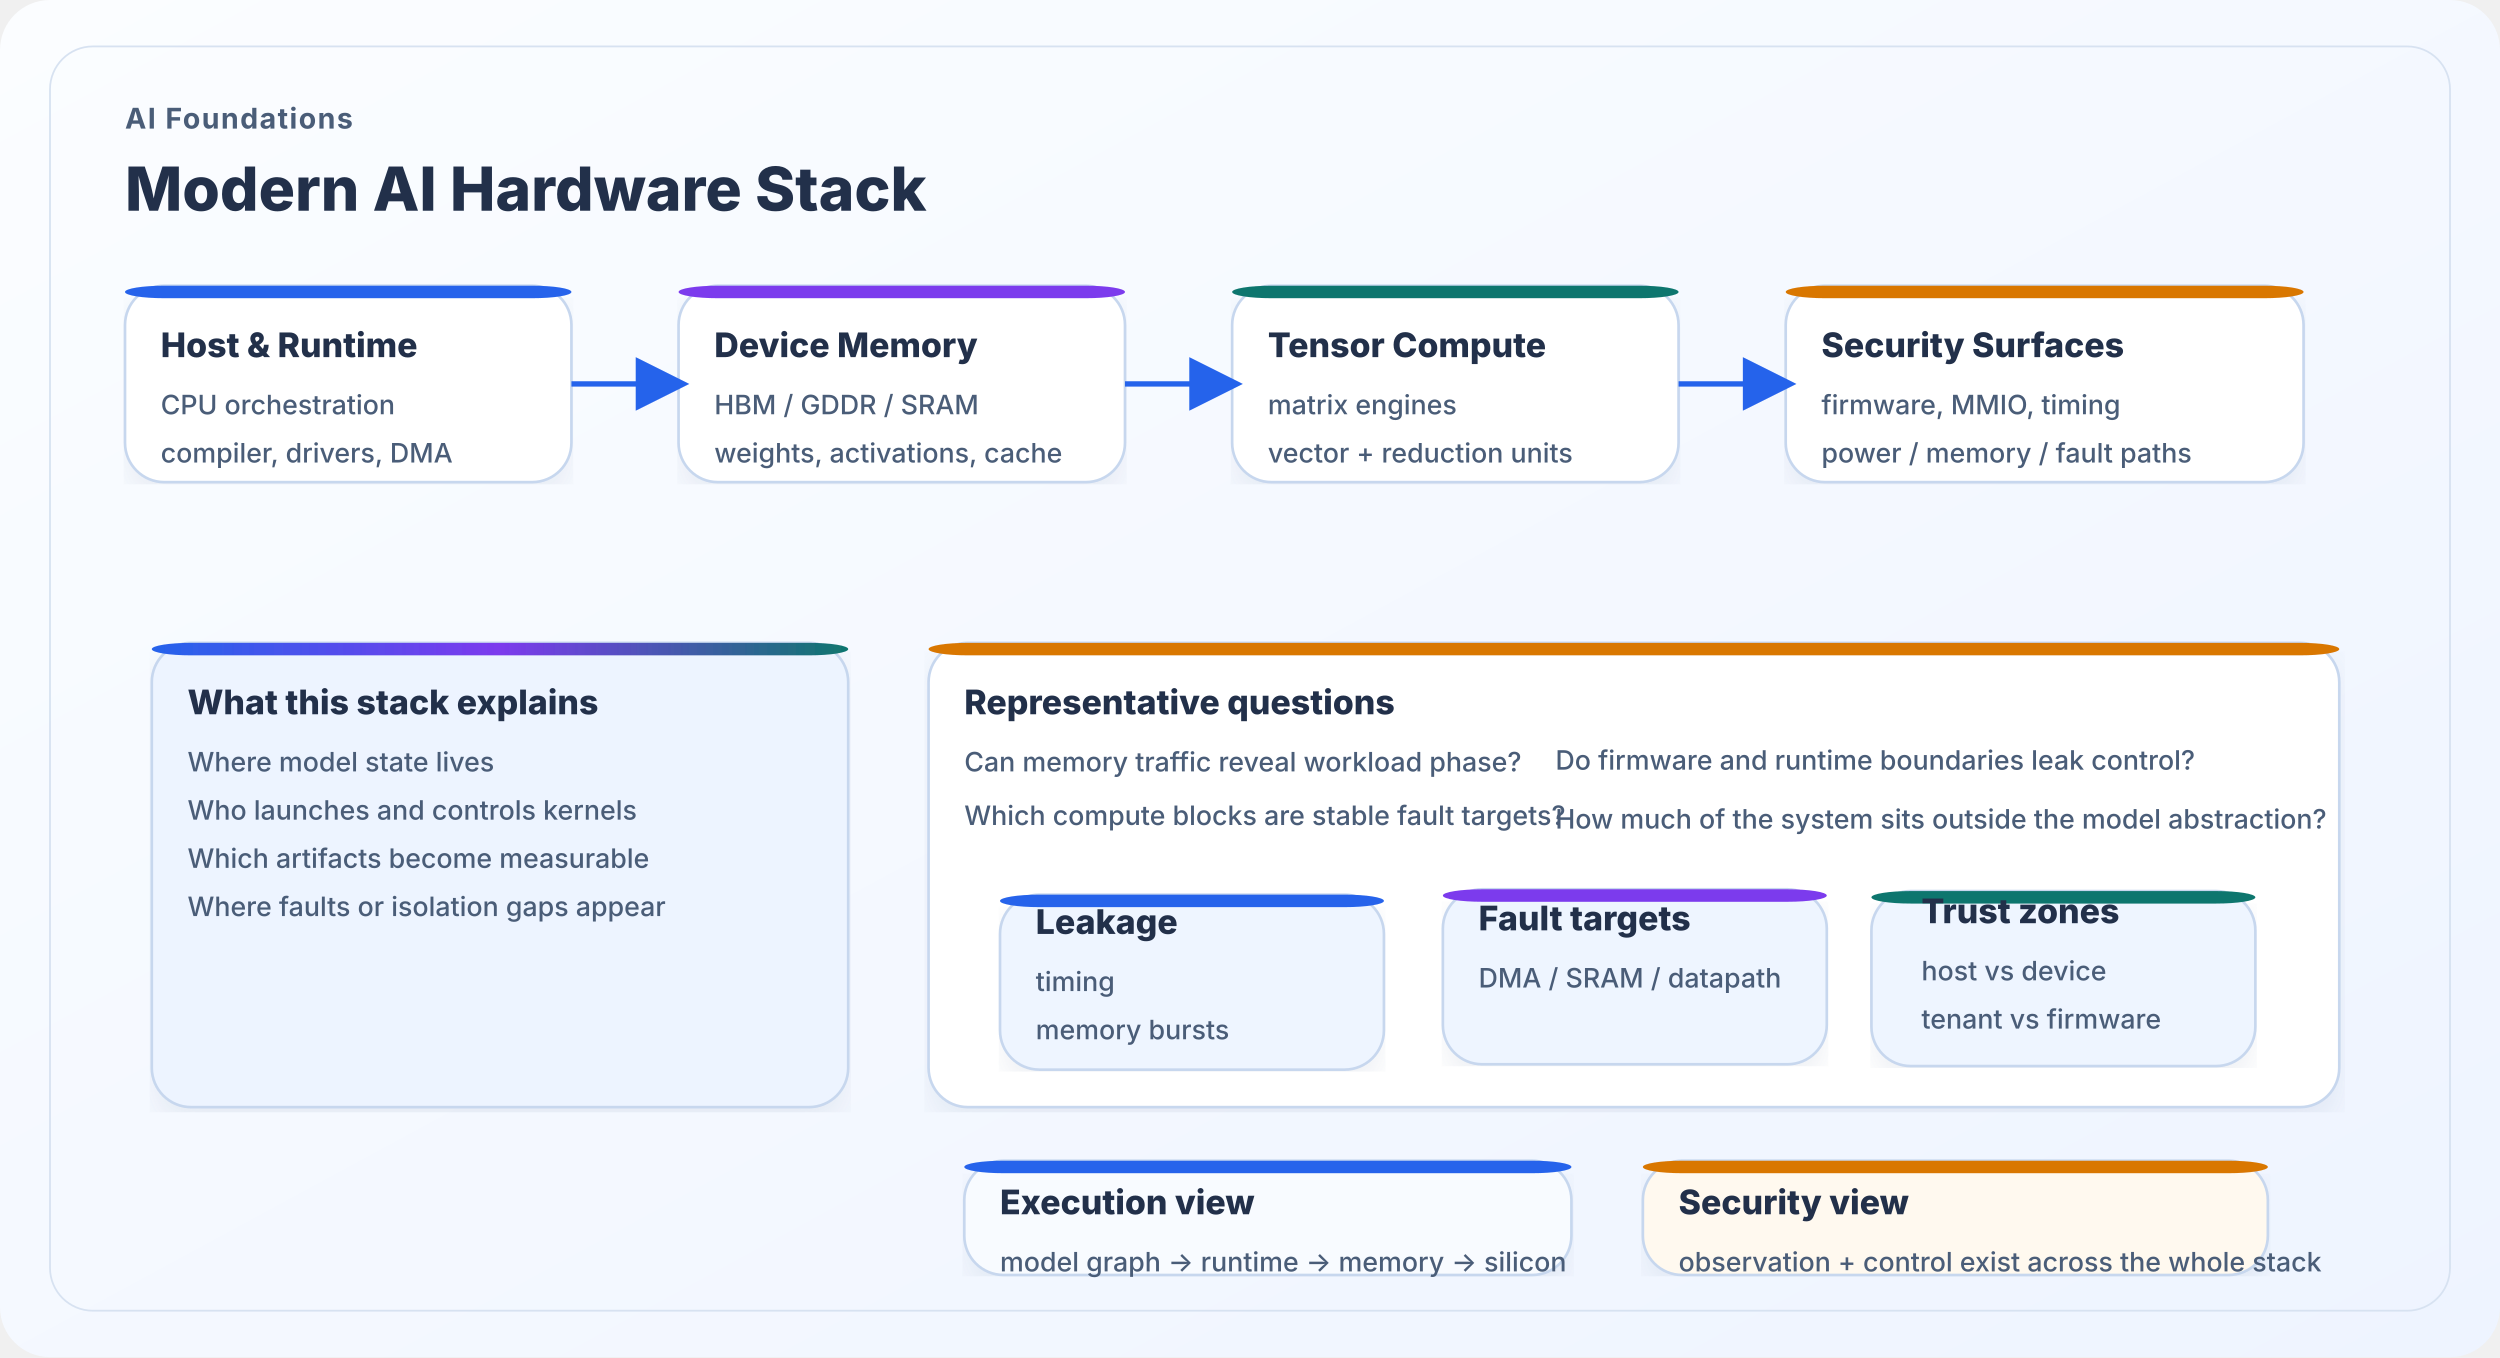
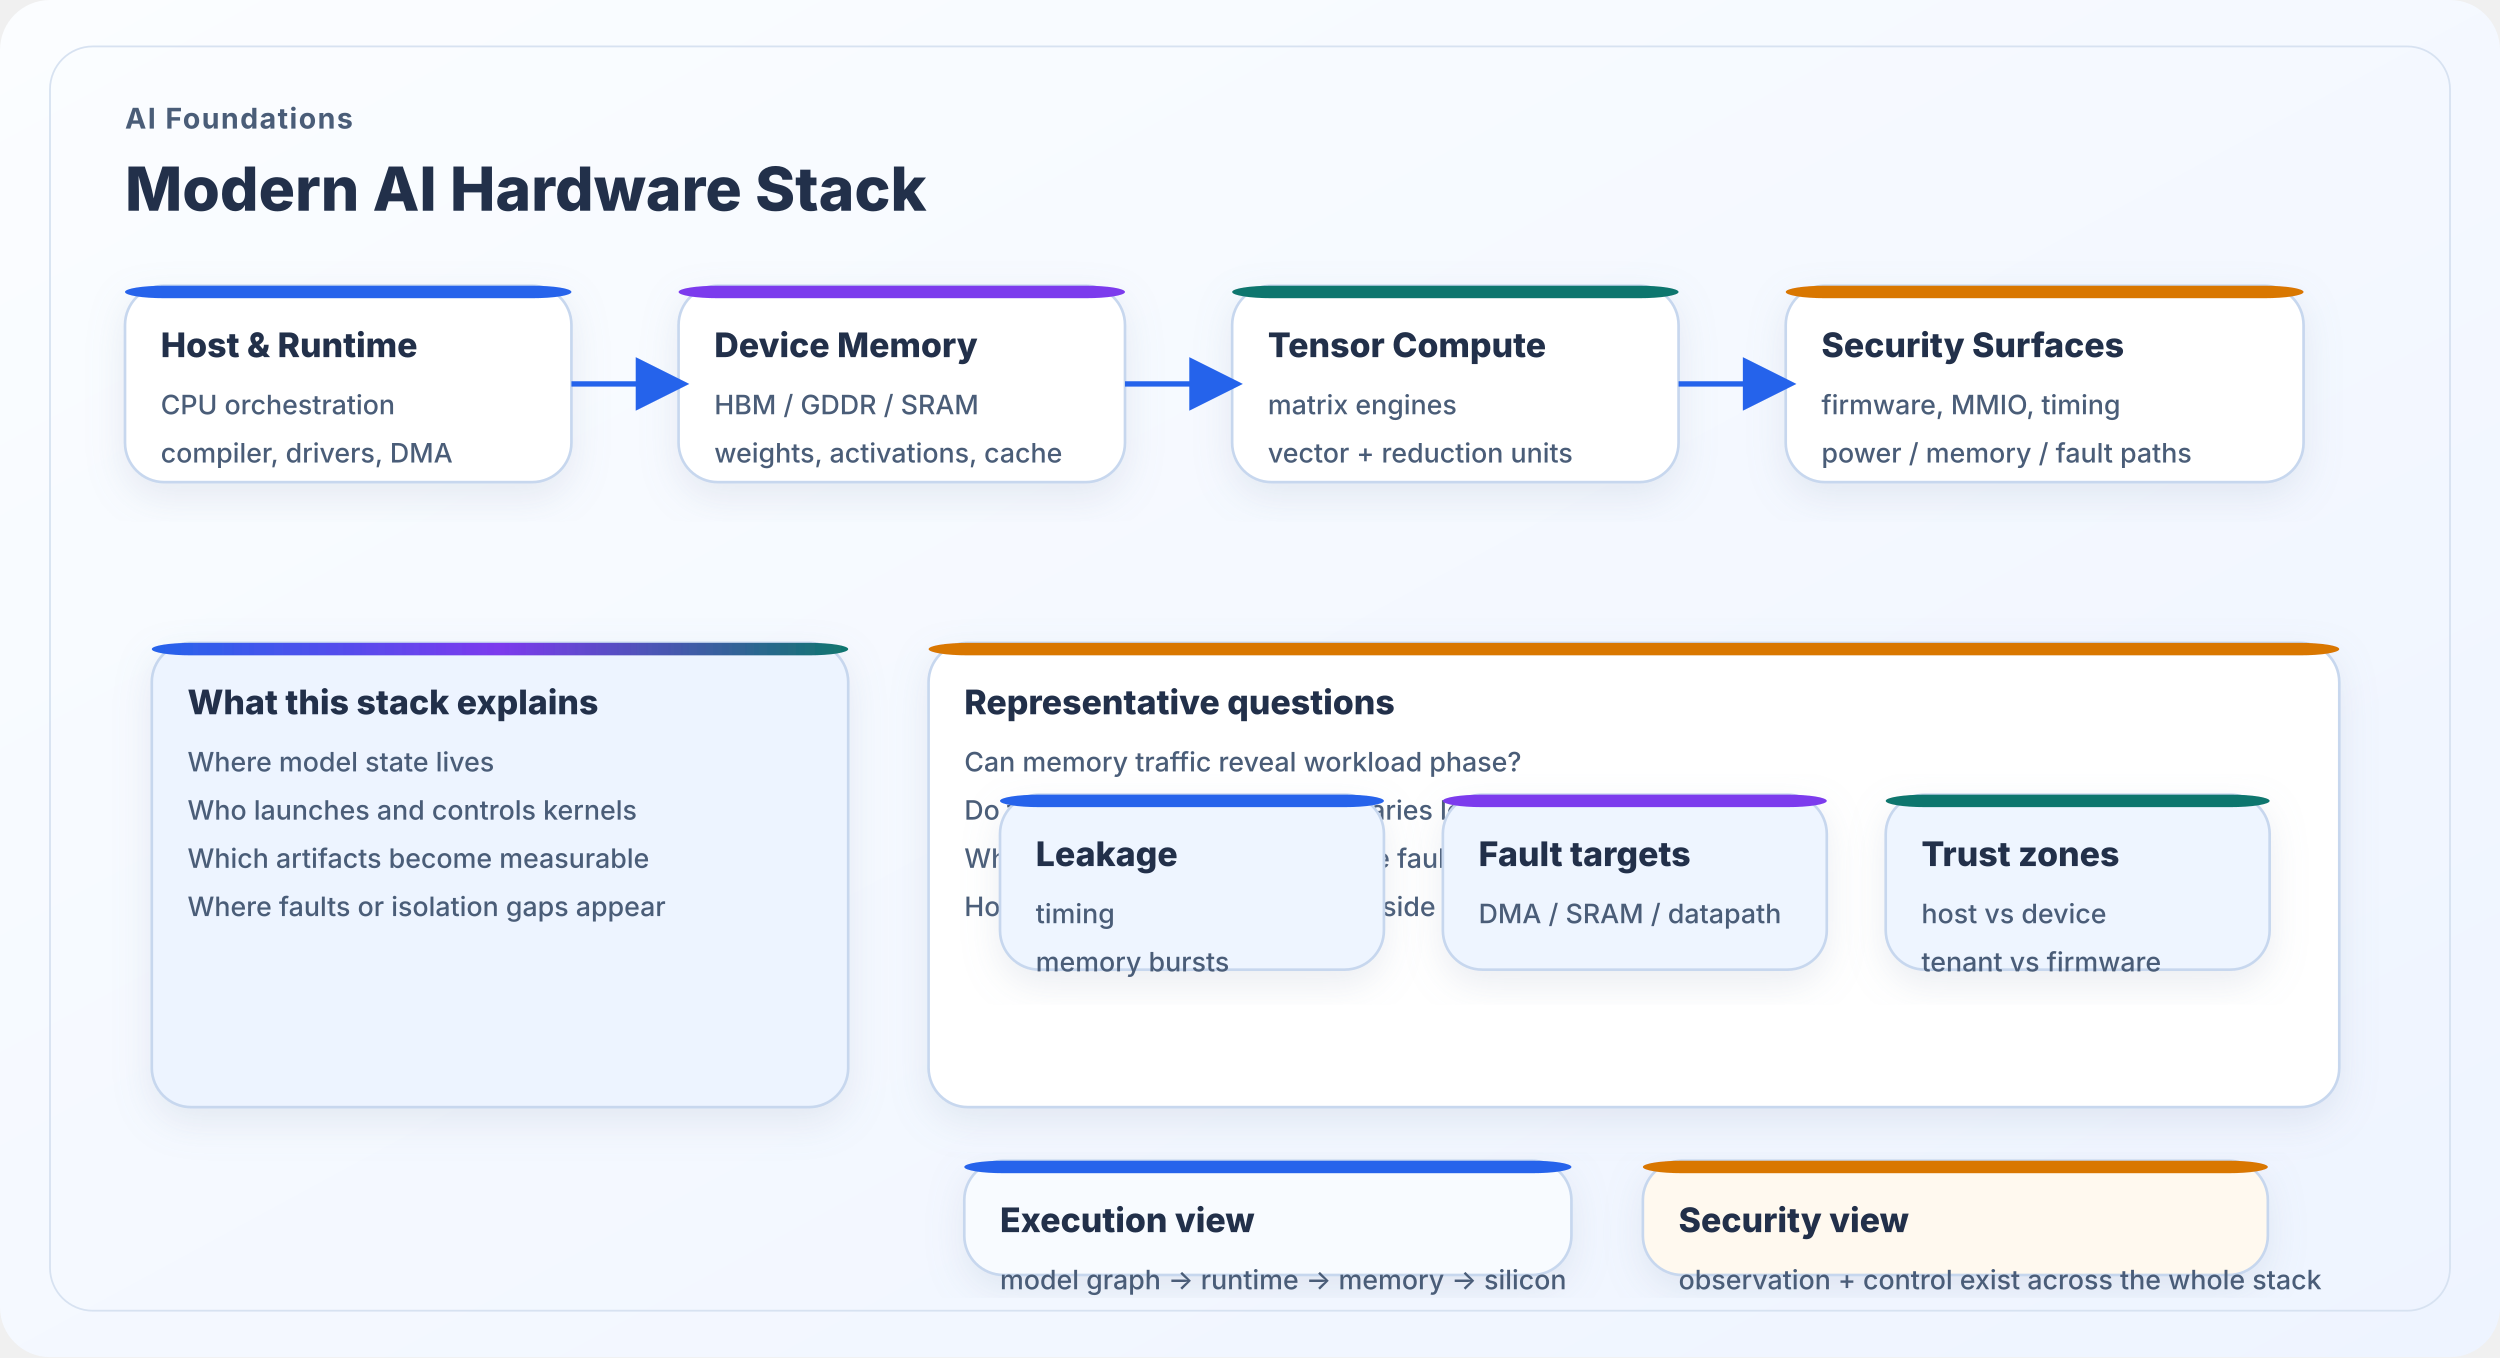
- <svg xmlns="http://www.w3.org/2000/svg" width="1400" height="760" viewBox="0 0 1400 760" role="img" aria-label="Modern AI Hardware Stack" version="1.1" id="svg44">
-   <defs id="defs6">
+ <svg xmlns="http://www.w3.org/2000/svg" width="1400" height="760" viewBox="0 0 1400 760" role="img" aria-label="Modern AI Hardware Stack">
+   <defs>
    <linearGradient id="bgGrad" x1="0" y1="0" x2="1" y2="1">
-       <stop offset="0%" stop-color="#fbfdff" id="stop1" />
-       <stop offset="100%" stop-color="#eef4ff" id="stop2" />
+       <stop offset="0%" stop-color="#fbfdff" />
+       <stop offset="100%" stop-color="#eef4ff" />
    </linearGradient>
    <linearGradient id="multi" x1="0" y1="0" x2="1" y2="0">
-       <stop offset="0%" stop-color="#2563eb" id="stop3" />
-       <stop offset="50%" stop-color="#7c3aed" id="stop4" />
-       <stop offset="100%" stop-color="#0f766e" id="stop5" />
+       <stop offset="0%" stop-color="#2563eb" />
+       <stop offset="50%" stop-color="#7c3aed" />
+       <stop offset="100%" stop-color="#0f766e" />
    </linearGradient>
-     <filter id="shadow" x="-0.003" y="-0.012" width="1.007" height="1.023">
+     <filter id="shadow" x="-20%" y="-20%" width="140%" height="140%">
      <feDropShadow dx="0" dy="8" stdDeviation="10" flood-color="#94a3b8" flood-opacity="0.18" />
    </filter>
    <marker id="arrowBlue" markerWidth="10" markerHeight="10" refX="8" refY="5" orient="auto">
-       <path d="M0,0 L10,5 L0,10 Z" fill="#2563eb" id="path5" />
+       <path d="M0,0 L10,5 L0,10 Z" fill="#2563eb" />
    </marker>
    <marker id="arrowSlate" markerWidth="10" markerHeight="10" refX="8" refY="5" orient="auto">
-       <path d="M0,0 L10,5 L0,10 Z" fill="#64748b" id="path6" />
+       <path d="M0,0 L10,5 L0,10 Z" fill="#64748b" />
    </marker>
-     <style id="style6">
+     <style>
.title{font:800 34px Inter,Arial,sans-serif;fill:#22304a}
.subtitle{font:700 16px Inter,Arial,sans-serif;fill:#4a5d78;letter-spacing:.05em;text-transform:uppercase}
.bt{font:800 19px Inter,Arial,sans-serif;fill:#22304a}
.bs{font:500 15px Inter,Arial,sans-serif;fill:#4a5d78}
.cap{font:700 14px Inter,Arial,sans-serif;fill:#4a5d78}
</style>
  </defs>
-   <rect width="1400" height="760" rx="28" fill="url(#bgGrad)" id="rect6" />
-   <rect x="28" y="26" width="1344" height="708" rx="24" fill="none" stroke="#d7e2f1" id="rect7" />
-   <text x="70" y="72" class="subtitle" id="text7">AI Foundations</text>
-   <text x="70" y="118" class="title" id="text8">Modern AI Hardware Stack</text>
-   <g filter="url(#shadow)" id="g9">
-     <rect x="70" y="160" width="250" height="110" rx="22" fill="#ffffff" stroke="#c7d7ee" stroke-width="1.5" id="rect8" />
-     <rect x="70" y="160" width="250" height="7" rx="22" fill="#2563eb" id="rect9" />
+   <rect width="1400" height="760" rx="28" fill="url(#bgGrad)" />
+   <rect x="28" y="26" width="1344" height="708" rx="24" fill="none" stroke="#d7e2f1" />
+   <text x="70" y="72" class="subtitle">AI Foundations</text>
+   <text x="70" y="118" class="title">Modern AI Hardware Stack</text>
+   <g filter="url(#shadow)">
+     <rect x="70" y="160" width="250" height="110" rx="22" fill="#ffffff" stroke="#c7d7ee" stroke-width="1.5" />
+     <rect x="70" y="160" width="250" height="7" rx="22" fill="#2563eb" />
  </g>
-   <text x="90" y="200" class="bt" id="text9">Host &amp; Runtime</text>
-   <text x="90" y="232" class="bs" id="text10">CPU orchestration</text>
-   <text x="90" y="259" class="bs" id="text11">compiler, drivers, DMA</text>
-   <g filter="url(#shadow)" id="g12">
-     <rect x="380" y="160" width="250" height="110" rx="22" fill="#ffffff" stroke="#c7d7ee" stroke-width="1.5" id="rect11" />
-     <rect x="380" y="160" width="250" height="7" rx="22" fill="#7c3aed" id="rect12" />
+   <text x="90" y="200" class="bt">Host &amp; Runtime</text>
+   <text x="90" y="232" class="bs">CPU orchestration</text>
+   <text x="90" y="259" class="bs">compiler, drivers, DMA</text>
+   <g filter="url(#shadow)">
+     <rect x="380" y="160" width="250" height="110" rx="22" fill="#ffffff" stroke="#c7d7ee" stroke-width="1.5" />
+     <rect x="380" y="160" width="250" height="7" rx="22" fill="#7c3aed" />
  </g>
-   <text x="400" y="200" class="bt" id="text12">Device Memory</text>
-   <text x="400" y="232" class="bs" id="text13">HBM / GDDR / SRAM</text>
-   <text x="400" y="259" class="bs" id="text14">weights, activations, cache</text>
-   <g filter="url(#shadow)" id="g15">
-     <rect x="690" y="160" width="250" height="110" rx="22" fill="#ffffff" stroke="#c7d7ee" stroke-width="1.5" id="rect14" />
-     <rect x="690" y="160" width="250" height="7" rx="22" fill="#0f766e" id="rect15" />
+   <text x="400" y="200" class="bt">Device Memory</text>
+   <text x="400" y="232" class="bs">HBM / GDDR / SRAM</text>
+   <text x="400" y="259" class="bs">weights, activations, cache</text>
+   <g filter="url(#shadow)">
+     <rect x="690" y="160" width="250" height="110" rx="22" fill="#ffffff" stroke="#c7d7ee" stroke-width="1.5" />
+     <rect x="690" y="160" width="250" height="7" rx="22" fill="#0f766e" />
  </g>
-   <text x="710" y="200" class="bt" id="text15">Tensor Compute</text>
-   <text x="710" y="232" class="bs" id="text16">matrix engines</text>
-   <text x="710" y="259" class="bs" id="text17">vector + reduction units</text>
-   <g filter="url(#shadow)" id="g18">
-     <rect x="1000" y="160" width="290" height="110" rx="22" fill="#ffffff" stroke="#c7d7ee" stroke-width="1.5" id="rect17" />
-     <rect x="1000" y="160" width="290" height="7" rx="22" fill="#d97706" id="rect18" />
+   <text x="710" y="200" class="bt">Tensor Compute</text>
+   <text x="710" y="232" class="bs">matrix engines</text>
+   <text x="710" y="259" class="bs">vector + reduction units</text>
+   <g filter="url(#shadow)">
+     <rect x="1000" y="160" width="290" height="110" rx="22" fill="#ffffff" stroke="#c7d7ee" stroke-width="1.5" />
+     <rect x="1000" y="160" width="290" height="7" rx="22" fill="#d97706" />
  </g>
-   <text x="1020" y="200" class="bt" id="text18">Security Surfaces</text>
-   <text x="1020" y="232" class="bs" id="text19">firmware, MMIO, timing</text>
-   <text x="1020" y="259" class="bs" id="text20">power / memory / fault paths</text>
-   <line x1="320" y1="215" x2="380" y2="215" stroke="#2563eb" stroke-width="3" marker-end="url(#arrowBlue)" id="line20" />
-   <line x1="630" y1="215" x2="690" y2="215" stroke="#2563eb" stroke-width="3" marker-end="url(#arrowBlue)" id="line21" />
-   <line x1="940" y1="215" x2="1000" y2="215" stroke="#2563eb" stroke-width="3" marker-end="url(#arrowBlue)" id="line22" />
-   <g filter="url(#shadow)" id="g23">
-     <rect x="85" y="360" width="390" height="260" rx="22" fill="#edf4ff" stroke="#c7d7ee" stroke-width="1.5" id="rect22" />
-     <rect x="85" y="360" width="390" height="7" rx="22" fill="url(#multi)" id="rect23" />
+   <text x="1020" y="200" class="bt">Security Surfaces</text>
+   <text x="1020" y="232" class="bs">firmware, MMIO, timing</text>
+   <text x="1020" y="259" class="bs">power / memory / fault paths</text>
+   <line x1="320" y1="215" x2="380" y2="215" stroke="#2563eb" stroke-width="3" marker-end="url(#arrowBlue)" />
+   <line x1="630" y1="215" x2="690" y2="215" stroke="#2563eb" stroke-width="3" marker-end="url(#arrowBlue)" />
+   <line x1="940" y1="215" x2="1000" y2="215" stroke="#2563eb" stroke-width="3" marker-end="url(#arrowBlue)" />
+   <g filter="url(#shadow)">
+     <rect x="85" y="360" width="390" height="260" rx="22" fill="#edf4ff" stroke="#c7d7ee" stroke-width="1.5" />
+     <rect x="85" y="360" width="390" height="7" rx="22" fill="url(#multi)" />
  </g>
-   <text x="105" y="400" class="bt" id="text23">What this stack explains</text>
-   <text x="105" y="432" class="bs" id="text24">Where model state lives</text>
-   <text x="105" y="459" class="bs" id="text25">Who launches and controls kernels</text>
-   <text x="105" y="486" class="bs" id="text26">Which artifacts become measurable</text>
-   <text x="105" y="513" class="bs" id="text27">Where faults or isolation gaps appear</text>
-   <g filter="url(#shadow)" id="g28">
-     <rect x="520" y="360" width="790" height="260" rx="22" fill="#ffffff" stroke="#c7d7ee" stroke-width="1.5" id="rect27" />
-     <rect x="520" y="360" width="790" height="7" rx="22" fill="#d97706" id="rect28" />
+   <text x="105" y="400" class="bt">What this stack explains</text>
+   <text x="105" y="432" class="bs">Where model state lives</text>
+   <text x="105" y="459" class="bs">Who launches and controls kernels</text>
+   <text x="105" y="486" class="bs">Which artifacts become measurable</text>
+   <text x="105" y="513" class="bs">Where faults or isolation gaps appear</text>
+   <g filter="url(#shadow)">
+     <rect x="520" y="360" width="790" height="260" rx="22" fill="#ffffff" stroke="#c7d7ee" stroke-width="1.5" />
+     <rect x="520" y="360" width="790" height="7" rx="22" fill="#d97706" />
  </g>
-   <text x="540" y="400" class="bt" id="text28">Representative questions</text>
-   <text x="540" y="432" class="bs" id="text29">Can memory traffic reveal workload phase?</text>
-   <text x="871.043" y="431.025" class="bs" id="text30" style="font-style:normal;font-variant:normal;font-weight:500;font-stretch:normal;font-size:15px;line-height:normal;font-family:Inter, Arial, sans-serif">Do firmware and runtime boundaries leak control?</text>
-   <text x="540" y="462" class="bs" id="text31" style="font-style:normal;font-variant:normal;font-weight:500;font-stretch:normal;font-size:15px;line-height:normal;font-family:Inter, Arial, sans-serif">Which compute blocks are stable fault targets?</text>
-   <text x="871" y="464" class="bs" id="text32" style="font-style:normal;font-variant:normal;font-weight:500;font-stretch:normal;font-size:15px;line-height:normal;font-family:Inter, Arial, sans-serif">How much of the system sits outside the model abstraction?</text>
-   <g filter="url(#shadow)" id="g33" transform="translate(0,56)">
-     <rect x="560" y="445" width="215" height="98" rx="22" fill="#eef5ff" stroke="#c7d7ee" stroke-width="1.5" id="rect32" />
-     <rect x="560" y="445" width="215" height="7" rx="22" fill="#2563eb" id="rect33" />
+   <text x="540" y="400" class="bt">Representative questions</text>
+   <text x="540" y="432" class="bs">Can memory traffic reveal workload phase?</text>
+   <text x="540" y="459" class="bs">Do firmware and runtime boundaries leak control?</text>
+   <text x="540" y="486" class="bs">Which compute blocks are stable fault targets?</text>
+   <text x="540" y="513" class="bs">How much of the system sits outside the model abstraction?</text>
+   <g filter="url(#shadow)">
+     <rect x="560" y="445" width="215" height="98" rx="22" fill="#eef5ff" stroke="#c7d7ee" stroke-width="1.5" />
+     <rect x="560" y="445" width="215" height="7" rx="22" fill="#2563eb" />
  </g>
-   <text x="580" y="523" class="bt" id="text33" style="font-style:normal;font-variant:normal;font-weight:800;font-stretch:normal;font-size:19px;line-height:normal;font-family:Inter, Arial, sans-serif">Leakage</text>
-   <text x="580" y="555" class="bs" id="text34" style="font-style:normal;font-variant:normal;font-weight:500;font-stretch:normal;font-size:15px;line-height:normal;font-family:Inter, Arial, sans-serif">timing</text>
-   <text x="580" y="582" class="bs" id="text35" style="font-style:normal;font-variant:normal;font-weight:500;font-stretch:normal;font-size:15px;line-height:normal;font-family:Inter, Arial, sans-serif">memory bursts</text>
-   <g filter="url(#shadow)" id="g36" transform="translate(0,53)">
-     <rect x="808" y="445" width="215" height="98" rx="22" fill="#eef5ff" stroke="#c7d7ee" stroke-width="1.5" id="rect35" />
-     <rect x="808" y="445" width="215" height="7" rx="22" fill="#7c3aed" id="rect36" />
+   <text x="580" y="485" class="bt">Leakage</text>
+   <text x="580" y="517" class="bs">timing</text>
+   <text x="580" y="544" class="bs">memory bursts</text>
+   <g filter="url(#shadow)">
+     <rect x="808" y="445" width="215" height="98" rx="22" fill="#eef5ff" stroke="#c7d7ee" stroke-width="1.5" />
+     <rect x="808" y="445" width="215" height="7" rx="22" fill="#7c3aed" />
  </g>
-   <text x="828" y="521" class="bt" id="text36" style="font-style:normal;font-variant:normal;font-weight:800;font-stretch:normal;font-size:19px;line-height:normal;font-family:Inter, Arial, sans-serif">Fault targets</text>
-   <text x="828" y="553" class="bs" id="text37" style="font-style:normal;font-variant:normal;font-weight:500;font-stretch:normal;font-size:15px;line-height:normal;font-family:Inter, Arial, sans-serif">DMA / SRAM / datapath</text>
-   <g filter="url(#shadow)" id="g38" transform="translate(-8,54)">
-     <rect x="1056" y="445" width="215" height="98" rx="22" fill="#eef5ff" stroke="#c7d7ee" stroke-width="1.5" id="rect37" />
-     <rect x="1056" y="445" width="215" height="7" rx="22" fill="#0f766e" id="rect38" />
+   <text x="828" y="485" class="bt">Fault targets</text>
+   <text x="828" y="517" class="bs">DMA / SRAM / datapath</text>
+   <g filter="url(#shadow)">
+     <rect x="1056" y="445" width="215" height="98" rx="22" fill="#eef5ff" stroke="#c7d7ee" stroke-width="1.5" />
+     <rect x="1056" y="445" width="215" height="7" rx="22" fill="#0f766e" />
  </g>
-   <text x="1076" y="517" class="bt" id="text38" style="font-style:normal;font-variant:normal;font-weight:800;font-stretch:normal;font-size:19px;line-height:normal;font-family:Inter, Arial, sans-serif">Trust zones</text>
-   <text x="1076" y="549" class="bs" id="text39" style="font-style:normal;font-variant:normal;font-weight:500;font-stretch:normal;font-size:15px;line-height:normal;font-family:Inter, Arial, sans-serif">host vs device</text>
-   <text x="1076" y="576" class="bs" id="text40" style="font-style:normal;font-variant:normal;font-weight:500;font-stretch:normal;font-size:15px;line-height:normal;font-family:Inter, Arial, sans-serif">tenant vs firmware</text>
-   <g filter="url(#shadow)" id="g41">
-     <rect x="540" y="650" width="340" height="64" rx="22" fill="#f8fbff" stroke="#c7d7ee" stroke-width="1.5" id="rect40" />
-     <rect x="540" y="650" width="340" height="7" rx="22" fill="#2563eb" id="rect41" />
+   <text x="1076" y="485" class="bt">Trust zones</text>
+   <text x="1076" y="517" class="bs">host vs device</text>
+   <text x="1076" y="544" class="bs">tenant vs firmware</text>
+   <g filter="url(#shadow)">
+     <rect x="540" y="650" width="340" height="64" rx="22" fill="#f8fbff" stroke="#c7d7ee" stroke-width="1.5" />
+     <rect x="540" y="650" width="340" height="7" rx="22" fill="#2563eb" />
  </g>
-   <text x="560" y="680" class="bt" id="text41" style="font-style:normal;font-variant:normal;font-weight:800;font-stretch:normal;font-size:19px;line-height:normal;font-family:Inter, Arial, sans-serif">Execution view</text>
-   <text x="560" y="712" class="bs" id="text42" style="font-style:normal;font-variant:normal;font-weight:500;font-stretch:normal;font-size:15px;line-height:normal;font-family:Inter, Arial, sans-serif">model graph → runtime → memory → silicon</text>
-   <g filter="url(#shadow)" id="g43">
-     <rect x="920" y="650" width="350" height="64" rx="22" fill="#fff9ef" stroke="#c7d7ee" stroke-width="1.5" id="rect42" />
-     <rect x="920" y="650" width="350" height="7" rx="22" fill="#d97706" id="rect43" />
+   <text x="560" y="690" class="bt">Execution view</text>
+   <text x="560" y="722" class="bs">model graph → runtime → memory → silicon</text>
+   <g filter="url(#shadow)">
+     <rect x="920" y="650" width="350" height="64" rx="22" fill="#fff9ef" stroke="#c7d7ee" stroke-width="1.5" />
+     <rect x="920" y="650" width="350" height="7" rx="22" fill="#d97706" />
  </g>
-   <text x="940" y="680" class="bt" id="text43" style="font-style:normal;font-variant:normal;font-weight:800;font-stretch:normal;font-size:19px;line-height:normal;font-family:Inter, Arial, sans-serif">Security view</text>
-   <text x="940" y="712" class="bs" id="text44" style="font-style:normal;font-variant:normal;font-weight:500;font-stretch:normal;font-size:15px;line-height:normal;font-family:Inter, Arial, sans-serif">observation + control exist across the whole stack</text>
+   <text x="940" y="690" class="bt">Security view</text>
+   <text x="940" y="722" class="bs">observation + control exist across the whole stack</text>
</svg>
